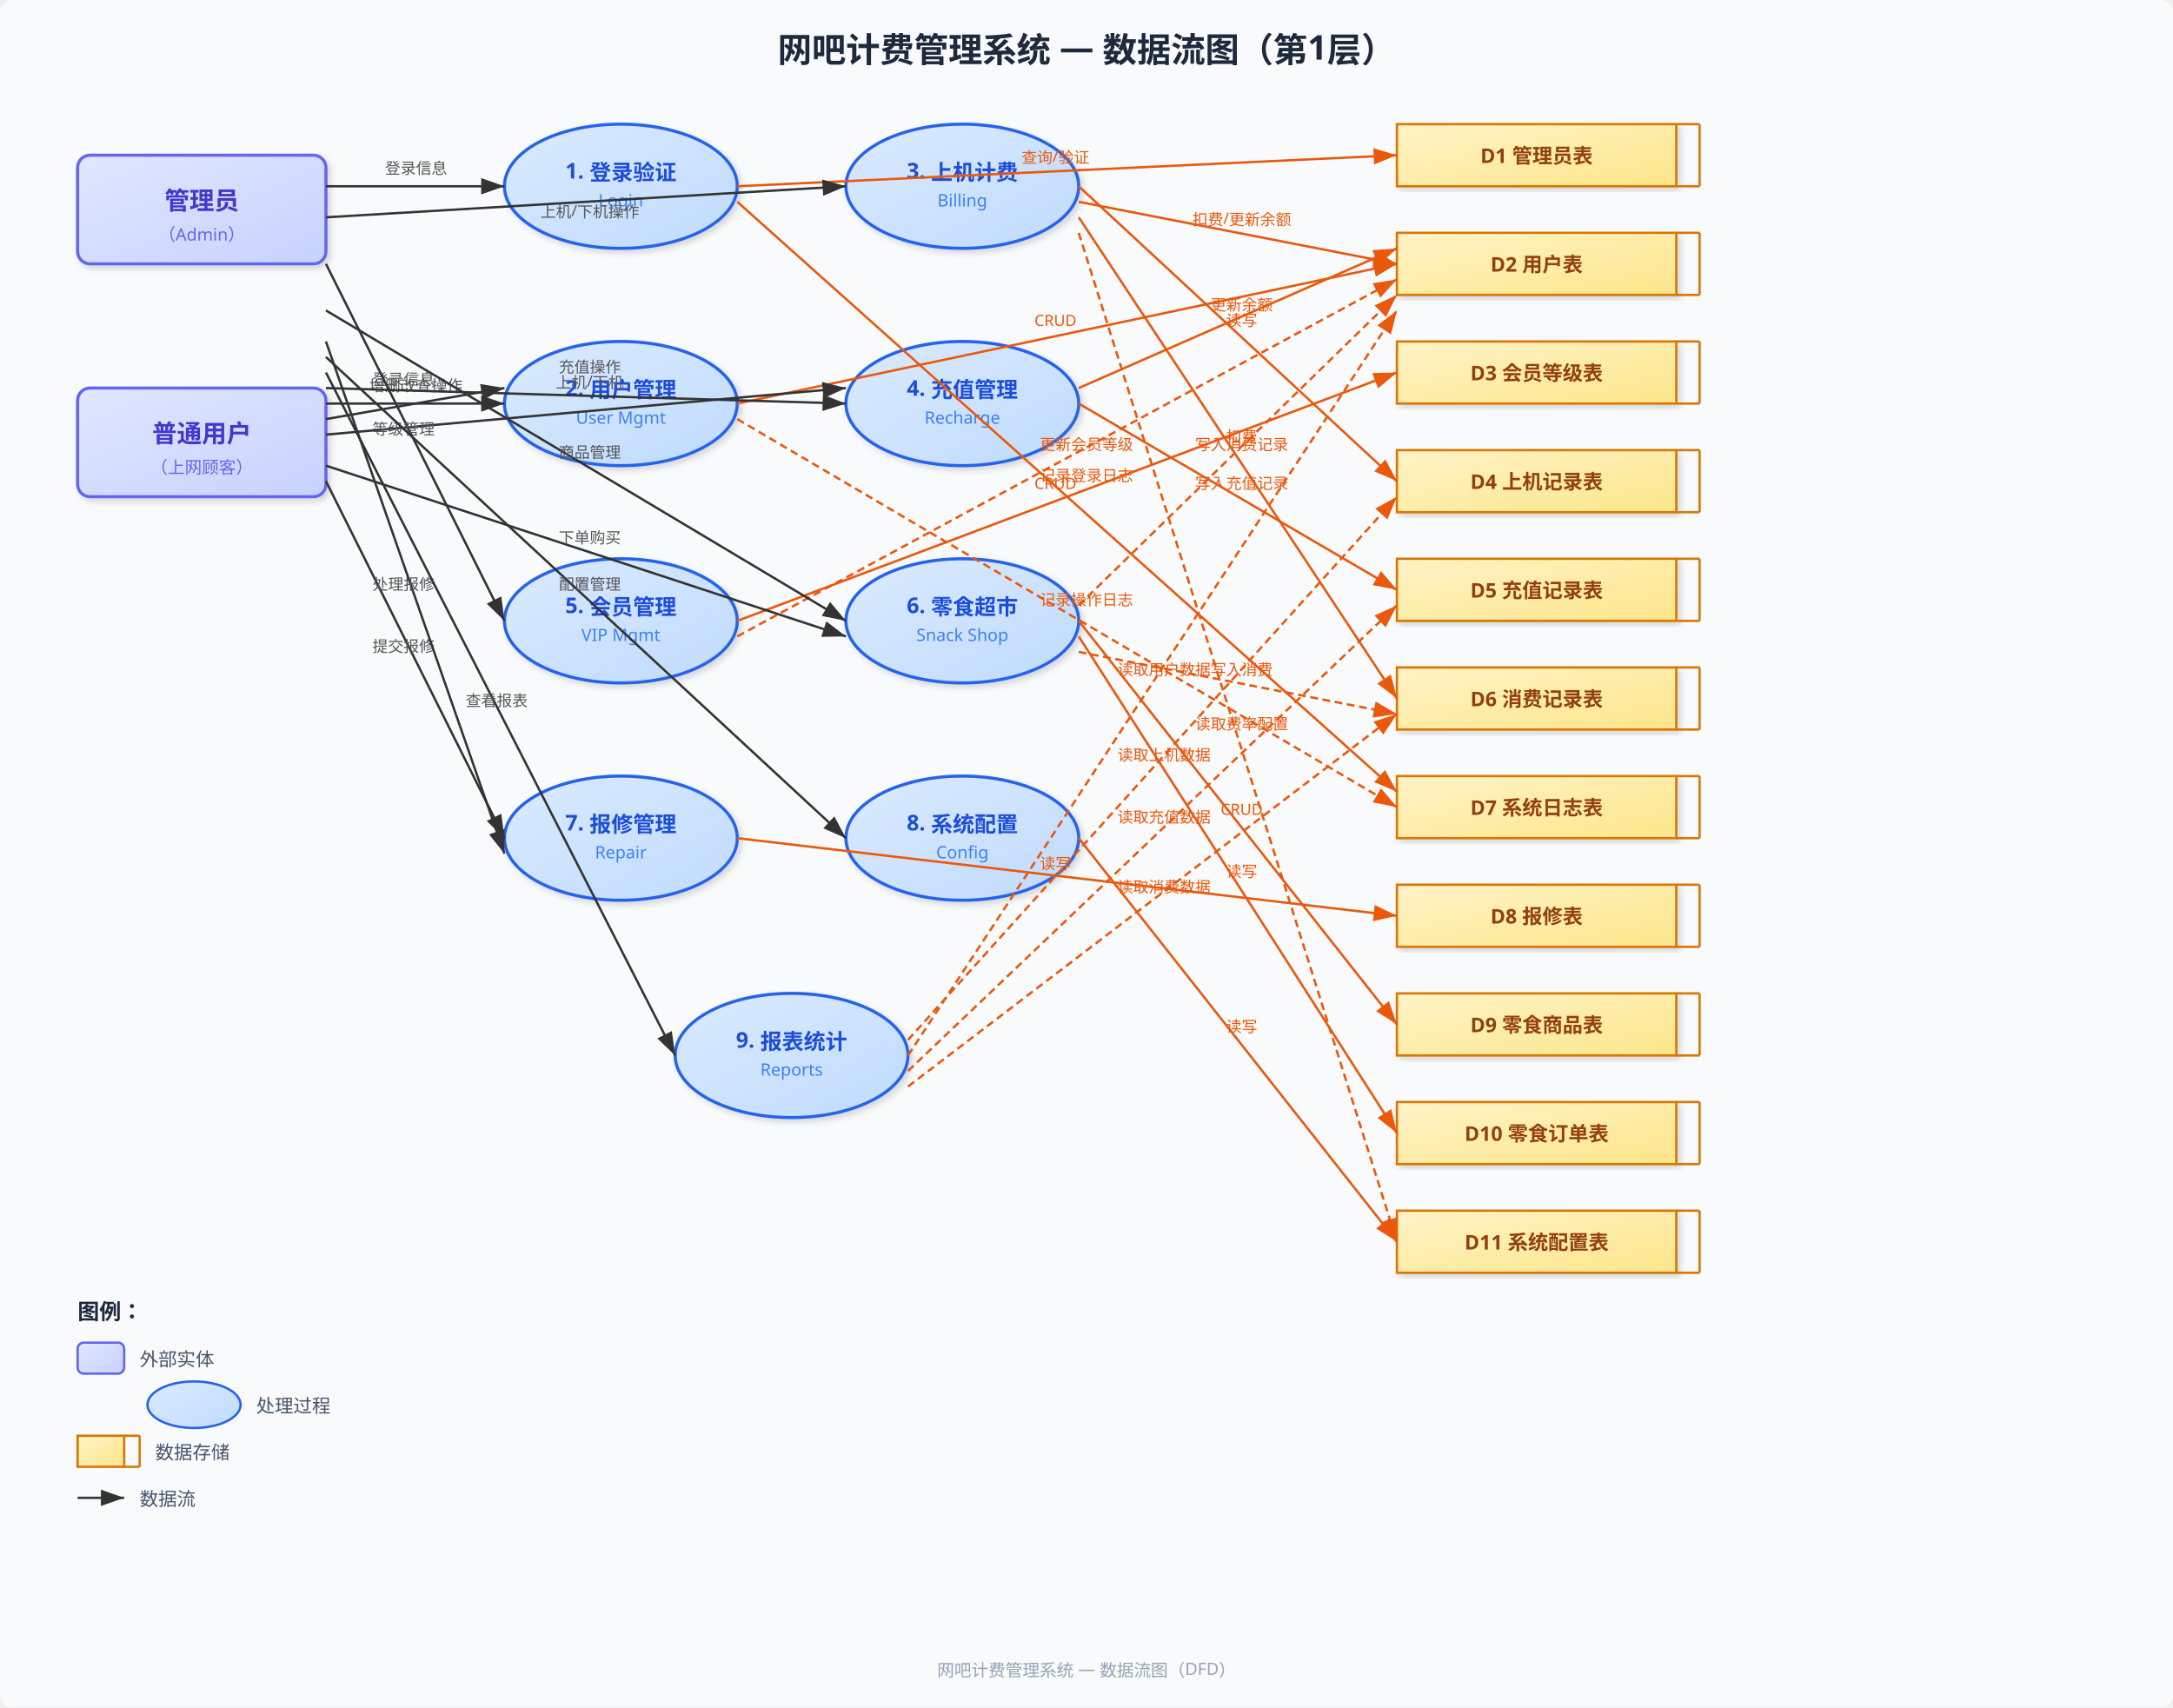
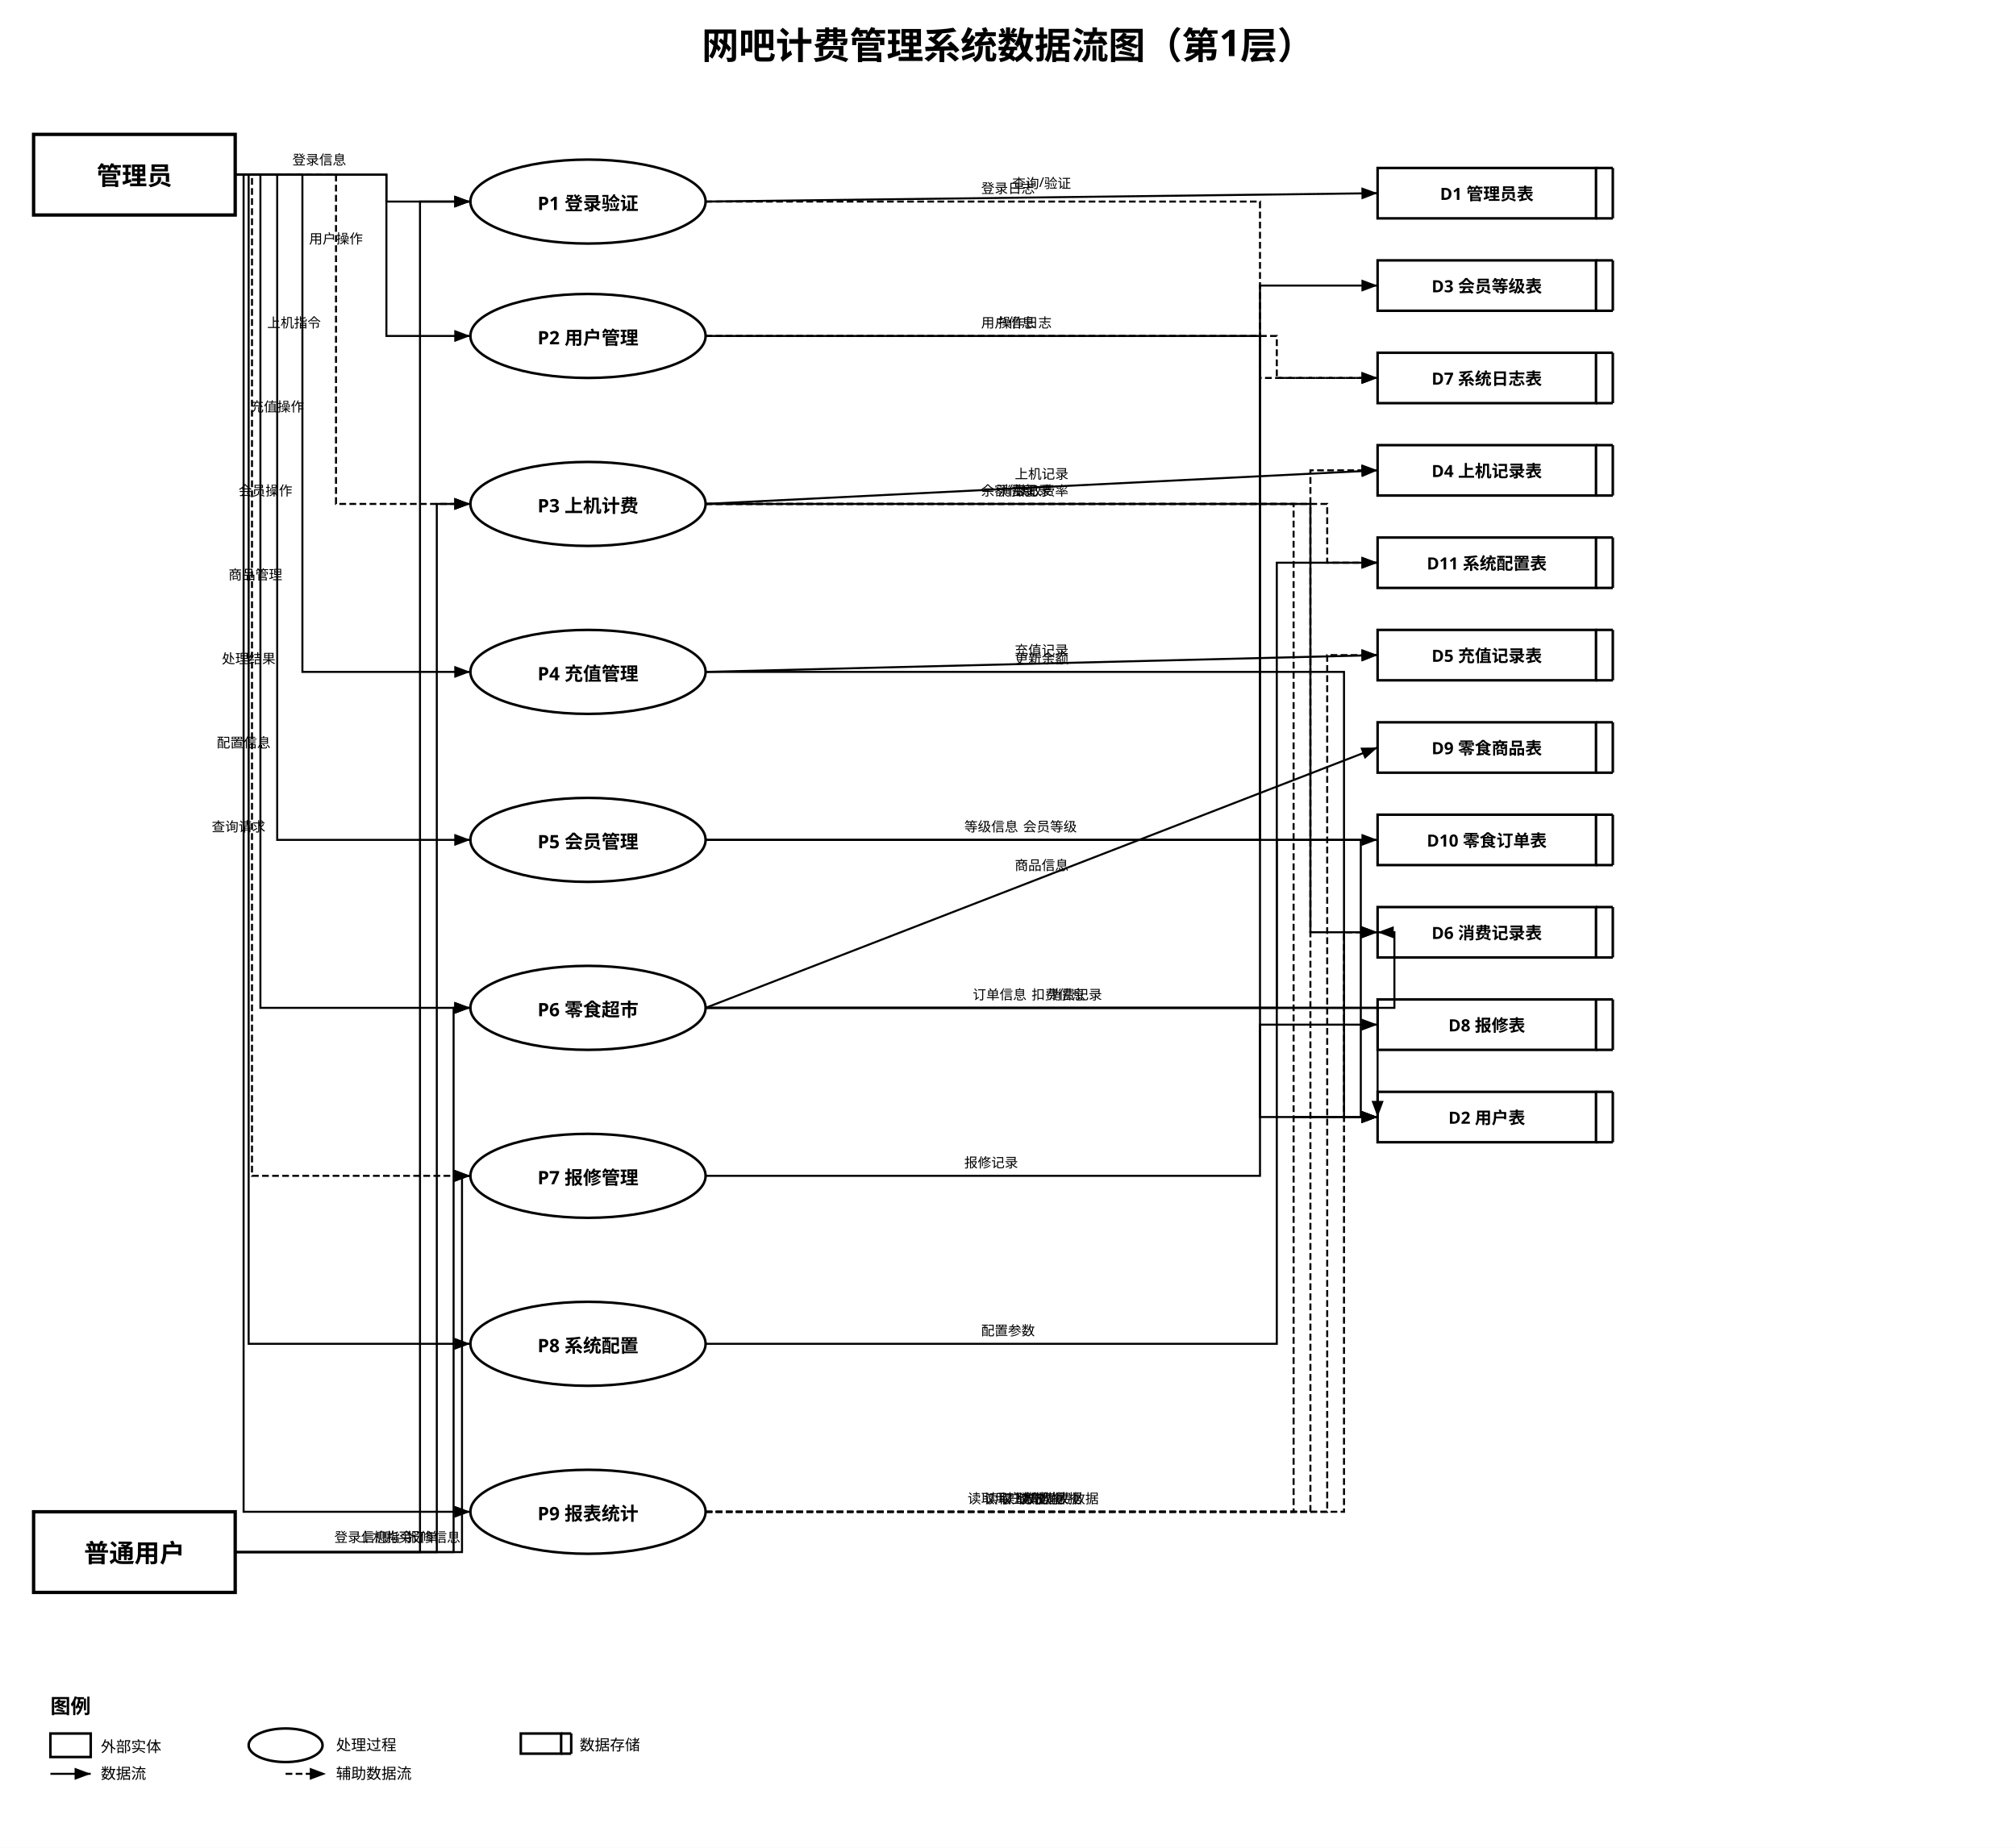
- <svg xmlns="http://www.w3.org/2000/svg" viewBox="0 0 1400 1100" font-family="Microsoft YaHei, SimHei, sans-serif">
+ <svg xmlns="http://www.w3.org/2000/svg" viewBox="0 0 1200 1100" font-family="Microsoft YaHei, SimHei, sans-serif">
  <defs>
-     <marker id="arrowhead" markerWidth="10" markerHeight="7" refX="10" refY="3.5" orient="auto">
-       <polygon points="0 0, 10 3.5, 0 7" fill="#333" />
+     <marker id="arr" markerWidth="8" markerHeight="6" refX="8" refY="3" orient="auto">
+       <polygon points="0 0, 8 3, 0 6" fill="#000" />
    </marker>
-     <marker id="arrowhead-blue" markerWidth="10" markerHeight="7" refX="10" refY="3.5" orient="auto">
-       <polygon points="0 0, 10 3.5, 0 7" fill="#2563eb" />
-     </marker>
-     <marker id="arrowhead-green" markerWidth="10" markerHeight="7" refX="10" refY="3.5" orient="auto">
-       <polygon points="0 0, 10 3.5, 0 7" fill="#16a34a" />
-     </marker>
-     <marker id="arrowhead-orange" markerWidth="10" markerHeight="7" refX="10" refY="3.5" orient="auto">
-       <polygon points="0 0, 10 3.5, 0 7" fill="#ea580c" />
-     </marker>
-     <marker id="arrowhead-purple" markerWidth="10" markerHeight="7" refX="10" refY="3.5" orient="auto">
-       <polygon points="0 0, 10 3.5, 0 7" fill="#7c3aed" />
-     </marker>
-     <marker id="arrowhead-red" markerWidth="10" markerHeight="7" refX="10" refY="3.5" orient="auto">
-       <polygon points="0 0, 10 3.5, 0 7" fill="#dc2626" />
-     </marker>
-     <linearGradient id="entityGrad" x1="0%" y1="0%" x2="100%" y2="100%">
-       <stop offset="0%" style="stop-color:#e0e7ff;stop-opacity:1" />
-       <stop offset="100%" style="stop-color:#c7d2fe;stop-opacity:1" />
-     </linearGradient>
-     <linearGradient id="processGrad" x1="0%" y1="0%" x2="100%" y2="100%">
-       <stop offset="0%" style="stop-color:#dbeafe;stop-opacity:1" />
-       <stop offset="100%" style="stop-color:#bfdbfe;stop-opacity:1" />
-     </linearGradient>
-     <linearGradient id="storeGrad" x1="0%" y1="0%" x2="100%" y2="100%">
-       <stop offset="0%" style="stop-color:#fef3c7;stop-opacity:1" />
-       <stop offset="100%" style="stop-color:#fde68a;stop-opacity:1" />
-     </linearGradient>
-     <filter id="shadow" x="-5%" y="-5%" width="115%" height="115%">
-       <feDropShadow dx="2" dy="2" stdDeviation="2" flood-opacity="0.15" />
-     </filter>
  </defs>
-   <rect width="1400" height="1100" fill="#f8fafc" rx="8" />
-   <text x="700" y="40" text-anchor="middle" font-size="22" font-weight="bold" fill="#1e293b">网吧计费管理系统 — 数据流图（第1层）</text>
-   <rect x="50" y="100" width="160" height="70" rx="8" fill="url(#entityGrad)" stroke="#6366f1" stroke-width="2" filter="url(#shadow)" />
-   <text x="130" y="135" text-anchor="middle" font-size="16" font-weight="bold" fill="#4338ca">管理员</text>
-   <text x="130" y="155" text-anchor="middle" font-size="11" fill="#6366f1">（Admin）</text>
-   <rect x="50" y="250" width="160" height="70" rx="8" fill="url(#entityGrad)" stroke="#6366f1" stroke-width="2" filter="url(#shadow)" />
-   <text x="130" y="285" text-anchor="middle" font-size="16" font-weight="bold" fill="#4338ca">普通用户</text>
-   <text x="130" y="305" text-anchor="middle" font-size="11" fill="#6366f1">（上网顾客）</text>
-   <ellipse cx="400" cy="120" rx="75" ry="40" fill="url(#processGrad)" stroke="#2563eb" stroke-width="2" filter="url(#shadow)" />
-   <text x="400" y="115" text-anchor="middle" font-size="14" font-weight="bold" fill="#1d4ed8">1. 登录验证</text>
-   <text x="400" y="133" text-anchor="middle" font-size="11" fill="#3b82f6">Login</text>
-   <ellipse cx="400" cy="260" rx="75" ry="40" fill="url(#processGrad)" stroke="#2563eb" stroke-width="2" filter="url(#shadow)" />
-   <text x="400" y="255" text-anchor="middle" font-size="14" font-weight="bold" fill="#1d4ed8">2. 用户管理</text>
-   <text x="400" y="273" text-anchor="middle" font-size="11" fill="#3b82f6">User Mgmt</text>
-   <ellipse cx="620" cy="120" rx="75" ry="40" fill="url(#processGrad)" stroke="#2563eb" stroke-width="2" filter="url(#shadow)" />
-   <text x="620" y="115" text-anchor="middle" font-size="14" font-weight="bold" fill="#1d4ed8">3. 上机计费</text>
-   <text x="620" y="133" text-anchor="middle" font-size="11" fill="#3b82f6">Billing</text>
-   <ellipse cx="620" cy="260" rx="75" ry="40" fill="url(#processGrad)" stroke="#2563eb" stroke-width="2" filter="url(#shadow)" />
-   <text x="620" y="255" text-anchor="middle" font-size="14" font-weight="bold" fill="#1d4ed8">4. 充值管理</text>
-   <text x="620" y="273" text-anchor="middle" font-size="11" fill="#3b82f6">Recharge</text>
-   <ellipse cx="400" cy="400" rx="75" ry="40" fill="url(#processGrad)" stroke="#2563eb" stroke-width="2" filter="url(#shadow)" />
-   <text x="400" y="395" text-anchor="middle" font-size="14" font-weight="bold" fill="#1d4ed8">5. 会员管理</text>
-   <text x="400" y="413" text-anchor="middle" font-size="11" fill="#3b82f6">VIP Mgmt</text>
-   <ellipse cx="620" cy="400" rx="75" ry="40" fill="url(#processGrad)" stroke="#2563eb" stroke-width="2" filter="url(#shadow)" />
-   <text x="620" y="395" text-anchor="middle" font-size="14" font-weight="bold" fill="#1d4ed8">6. 零食超市</text>
-   <text x="620" y="413" text-anchor="middle" font-size="11" fill="#3b82f6">Snack Shop</text>
-   <ellipse cx="400" cy="540" rx="75" ry="40" fill="url(#processGrad)" stroke="#2563eb" stroke-width="2" filter="url(#shadow)" />
-   <text x="400" y="535" text-anchor="middle" font-size="14" font-weight="bold" fill="#1d4ed8">7. 报修管理</text>
-   <text x="400" y="553" text-anchor="middle" font-size="11" fill="#3b82f6">Repair</text>
-   <ellipse cx="620" cy="540" rx="75" ry="40" fill="url(#processGrad)" stroke="#2563eb" stroke-width="2" filter="url(#shadow)" />
-   <text x="620" y="535" text-anchor="middle" font-size="14" font-weight="bold" fill="#1d4ed8">8. 系统配置</text>
-   <text x="620" y="553" text-anchor="middle" font-size="11" fill="#3b82f6">Config</text>
-   <ellipse cx="510" cy="680" rx="75" ry="40" fill="url(#processGrad)" stroke="#2563eb" stroke-width="2" filter="url(#shadow)" />
-   <text x="510" y="675" text-anchor="middle" font-size="14" font-weight="bold" fill="#1d4ed8">9. 报表统计</text>
-   <text x="510" y="693" text-anchor="middle" font-size="11" fill="#3b82f6">Reports</text>
-   <g transform="translate(900, 80)">
-     <rect x="0" y="0" width="180" height="40" fill="url(#storeGrad)" stroke="#d97706" stroke-width="1.5" filter="url(#shadow)" />
-     <line x1="180" y1="0" x2="195" y2="0" stroke="#d97706" stroke-width="1.5" />
-     <line x1="195" y1="0" x2="195" y2="40" stroke="#d97706" stroke-width="1.5" />
-     <line x1="180" y1="40" x2="195" y2="40" stroke="#d97706" stroke-width="1.5" />
-     <text x="90" y="25" text-anchor="middle" font-size="13" font-weight="bold" fill="#92400e">D1 管理员表</text>
+   <rect width="1200" height="1100" fill="#fff" />
+   <text x="600" y="35" text-anchor="middle" font-size="22" font-weight="bold" fill="#000">网吧计费管理系统数据流图（第1层）</text>
+   <rect x="20" y="80" width="120" height="48" fill="#fff" stroke="#000" stroke-width="2" />
+   <text x="80" y="110" text-anchor="middle" font-size="15" font-weight="bold" fill="#000">管理员</text>
+   <rect x="20" y="900" width="120" height="48" fill="#fff" stroke="#000" stroke-width="2" />
+   <text x="80" y="930" text-anchor="middle" font-size="15" font-weight="bold" fill="#000">普通用户</text>
+   <ellipse cx="350" cy="120" rx="70" ry="25" fill="#fff" stroke="#000" stroke-width="1.5" />
+   <text x="350" y="125" text-anchor="middle" font-size="11" font-weight="bold" fill="#000">P1 登录验证</text>
+   <ellipse cx="350" cy="200" rx="70" ry="25" fill="#fff" stroke="#000" stroke-width="1.5" />
+   <text x="350" y="205" text-anchor="middle" font-size="11" font-weight="bold" fill="#000">P2 用户管理</text>
+   <ellipse cx="350" cy="300" rx="70" ry="25" fill="#fff" stroke="#000" stroke-width="1.5" />
+   <text x="350" y="305" text-anchor="middle" font-size="11" font-weight="bold" fill="#000">P3 上机计费</text>
+   <ellipse cx="350" cy="400" rx="70" ry="25" fill="#fff" stroke="#000" stroke-width="1.5" />
+   <text x="350" y="405" text-anchor="middle" font-size="11" font-weight="bold" fill="#000">P4 充值管理</text>
+   <ellipse cx="350" cy="500" rx="70" ry="25" fill="#fff" stroke="#000" stroke-width="1.5" />
+   <text x="350" y="505" text-anchor="middle" font-size="11" font-weight="bold" fill="#000">P5 会员管理</text>
+   <ellipse cx="350" cy="600" rx="70" ry="25" fill="#fff" stroke="#000" stroke-width="1.5" />
+   <text x="350" y="605" text-anchor="middle" font-size="11" font-weight="bold" fill="#000">P6 零食超市</text>
+   <ellipse cx="350" cy="700" rx="70" ry="25" fill="#fff" stroke="#000" stroke-width="1.5" />
+   <text x="350" y="705" text-anchor="middle" font-size="11" font-weight="bold" fill="#000">P7 报修管理</text>
+   <ellipse cx="350" cy="800" rx="70" ry="25" fill="#fff" stroke="#000" stroke-width="1.5" />
+   <text x="350" y="805" text-anchor="middle" font-size="11" font-weight="bold" fill="#000">P8 系统配置</text>
+   <ellipse cx="350" cy="900" rx="70" ry="25" fill="#fff" stroke="#000" stroke-width="1.5" />
+   <text x="350" y="905" text-anchor="middle" font-size="11" font-weight="bold" fill="#000">P9 报表统计</text>
+   <g transform="translate(820, 100)">
+     <rect x="0" y="0" width="130" height="30" fill="#fff" stroke="#000" stroke-width="1.5" />
+     <line x1="130" y1="0" x2="140" y2="0" stroke="#000" stroke-width="1.5" />
+     <line x1="140" y1="0" x2="140" y2="30" stroke="#000" stroke-width="1.5" />
+     <line x1="130" y1="30" x2="140" y2="30" stroke="#000" stroke-width="1.5" />
+     <text x="65" y="19" text-anchor="middle" font-size="10" font-weight="bold" fill="#000">D1 管理员表</text>
  </g>
-   <g transform="translate(900, 150)">
-     <rect x="0" y="0" width="180" height="40" fill="url(#storeGrad)" stroke="#d97706" stroke-width="1.5" filter="url(#shadow)" />
-     <line x1="180" y1="0" x2="195" y2="0" stroke="#d97706" stroke-width="1.5" />
-     <line x1="195" y1="0" x2="195" y2="40" stroke="#d97706" stroke-width="1.5" />
-     <line x1="180" y1="40" x2="195" y2="40" stroke="#d97706" stroke-width="1.5" />
-     <text x="90" y="25" text-anchor="middle" font-size="13" font-weight="bold" fill="#92400e">D2 用户表</text>
+   <g transform="translate(820, 155)">
+     <rect x="0" y="0" width="130" height="30" fill="#fff" stroke="#000" stroke-width="1.5" />
+     <line x1="130" y1="0" x2="140" y2="0" stroke="#000" stroke-width="1.5" />
+     <line x1="140" y1="0" x2="140" y2="30" stroke="#000" stroke-width="1.5" />
+     <line x1="130" y1="30" x2="140" y2="30" stroke="#000" stroke-width="1.5" />
+     <text x="65" y="19" text-anchor="middle" font-size="10" font-weight="bold" fill="#000">D3 会员等级表</text>
  </g>
-   <g transform="translate(900, 220)">
-     <rect x="0" y="0" width="180" height="40" fill="url(#storeGrad)" stroke="#d97706" stroke-width="1.5" filter="url(#shadow)" />
-     <line x1="180" y1="0" x2="195" y2="0" stroke="#d97706" stroke-width="1.5" />
-     <line x1="195" y1="0" x2="195" y2="40" stroke="#d97706" stroke-width="1.5" />
-     <line x1="180" y1="40" x2="195" y2="40" stroke="#d97706" stroke-width="1.5" />
-     <text x="90" y="25" text-anchor="middle" font-size="13" font-weight="bold" fill="#92400e">D3 会员等级表</text>
+   <g transform="translate(820, 210)">
+     <rect x="0" y="0" width="130" height="30" fill="#fff" stroke="#000" stroke-width="1.5" />
+     <line x1="130" y1="0" x2="140" y2="0" stroke="#000" stroke-width="1.5" />
+     <line x1="140" y1="0" x2="140" y2="30" stroke="#000" stroke-width="1.5" />
+     <line x1="130" y1="30" x2="140" y2="30" stroke="#000" stroke-width="1.5" />
+     <text x="65" y="19" text-anchor="middle" font-size="10" font-weight="bold" fill="#000">D7 系统日志表</text>
  </g>
-   <g transform="translate(900, 290)">
-     <rect x="0" y="0" width="180" height="40" fill="url(#storeGrad)" stroke="#d97706" stroke-width="1.5" filter="url(#shadow)" />
-     <line x1="180" y1="0" x2="195" y2="0" stroke="#d97706" stroke-width="1.5" />
-     <line x1="195" y1="0" x2="195" y2="40" stroke="#d97706" stroke-width="1.5" />
-     <line x1="180" y1="40" x2="195" y2="40" stroke="#d97706" stroke-width="1.5" />
-     <text x="90" y="25" text-anchor="middle" font-size="13" font-weight="bold" fill="#92400e">D4 上机记录表</text>
+   <g transform="translate(820, 265)">
+     <rect x="0" y="0" width="130" height="30" fill="#fff" stroke="#000" stroke-width="1.5" />
+     <line x1="130" y1="0" x2="140" y2="0" stroke="#000" stroke-width="1.5" />
+     <line x1="140" y1="0" x2="140" y2="30" stroke="#000" stroke-width="1.5" />
+     <line x1="130" y1="30" x2="140" y2="30" stroke="#000" stroke-width="1.5" />
+     <text x="65" y="19" text-anchor="middle" font-size="10" font-weight="bold" fill="#000">D4 上机记录表</text>
  </g>
-   <g transform="translate(900, 360)">
-     <rect x="0" y="0" width="180" height="40" fill="url(#storeGrad)" stroke="#d97706" stroke-width="1.5" filter="url(#shadow)" />
-     <line x1="180" y1="0" x2="195" y2="0" stroke="#d97706" stroke-width="1.5" />
-     <line x1="195" y1="0" x2="195" y2="40" stroke="#d97706" stroke-width="1.5" />
-     <line x1="180" y1="40" x2="195" y2="40" stroke="#d97706" stroke-width="1.5" />
-     <text x="90" y="25" text-anchor="middle" font-size="13" font-weight="bold" fill="#92400e">D5 充值记录表</text>
+   <g transform="translate(820, 320)">
+     <rect x="0" y="0" width="130" height="30" fill="#fff" stroke="#000" stroke-width="1.5" />
+     <line x1="130" y1="0" x2="140" y2="0" stroke="#000" stroke-width="1.5" />
+     <line x1="140" y1="0" x2="140" y2="30" stroke="#000" stroke-width="1.5" />
+     <line x1="130" y1="30" x2="140" y2="30" stroke="#000" stroke-width="1.5" />
+     <text x="65" y="19" text-anchor="middle" font-size="10" font-weight="bold" fill="#000">D11 系统配置表</text>
  </g>
-   <g transform="translate(900, 430)">
-     <rect x="0" y="0" width="180" height="40" fill="url(#storeGrad)" stroke="#d97706" stroke-width="1.5" filter="url(#shadow)" />
-     <line x1="180" y1="0" x2="195" y2="0" stroke="#d97706" stroke-width="1.5" />
-     <line x1="195" y1="0" x2="195" y2="40" stroke="#d97706" stroke-width="1.5" />
-     <line x1="180" y1="40" x2="195" y2="40" stroke="#d97706" stroke-width="1.5" />
-     <text x="90" y="25" text-anchor="middle" font-size="13" font-weight="bold" fill="#92400e">D6 消费记录表</text>
+   <g transform="translate(820, 375)">
+     <rect x="0" y="0" width="130" height="30" fill="#fff" stroke="#000" stroke-width="1.5" />
+     <line x1="130" y1="0" x2="140" y2="0" stroke="#000" stroke-width="1.5" />
+     <line x1="140" y1="0" x2="140" y2="30" stroke="#000" stroke-width="1.5" />
+     <line x1="130" y1="30" x2="140" y2="30" stroke="#000" stroke-width="1.5" />
+     <text x="65" y="19" text-anchor="middle" font-size="10" font-weight="bold" fill="#000">D5 充值记录表</text>
  </g>
-   <g transform="translate(900, 500)">
-     <rect x="0" y="0" width="180" height="40" fill="url(#storeGrad)" stroke="#d97706" stroke-width="1.5" filter="url(#shadow)" />
-     <line x1="180" y1="0" x2="195" y2="0" stroke="#d97706" stroke-width="1.5" />
-     <line x1="195" y1="0" x2="195" y2="40" stroke="#d97706" stroke-width="1.5" />
-     <line x1="180" y1="40" x2="195" y2="40" stroke="#d97706" stroke-width="1.5" />
-     <text x="90" y="25" text-anchor="middle" font-size="13" font-weight="bold" fill="#92400e">D7 系统日志表</text>
+   <g transform="translate(820, 430)">
+     <rect x="0" y="0" width="130" height="30" fill="#fff" stroke="#000" stroke-width="1.5" />
+     <line x1="130" y1="0" x2="140" y2="0" stroke="#000" stroke-width="1.5" />
+     <line x1="140" y1="0" x2="140" y2="30" stroke="#000" stroke-width="1.5" />
+     <line x1="130" y1="30" x2="140" y2="30" stroke="#000" stroke-width="1.5" />
+     <text x="65" y="19" text-anchor="middle" font-size="10" font-weight="bold" fill="#000">D9 零食商品表</text>
  </g>
-   <g transform="translate(900, 570)">
-     <rect x="0" y="0" width="180" height="40" fill="url(#storeGrad)" stroke="#d97706" stroke-width="1.5" filter="url(#shadow)" />
-     <line x1="180" y1="0" x2="195" y2="0" stroke="#d97706" stroke-width="1.5" />
-     <line x1="195" y1="0" x2="195" y2="40" stroke="#d97706" stroke-width="1.5" />
-     <line x1="180" y1="40" x2="195" y2="40" stroke="#d97706" stroke-width="1.5" />
-     <text x="90" y="25" text-anchor="middle" font-size="13" font-weight="bold" fill="#92400e">D8 报修表</text>
+   <g transform="translate(820, 485)">
+     <rect x="0" y="0" width="130" height="30" fill="#fff" stroke="#000" stroke-width="1.5" />
+     <line x1="130" y1="0" x2="140" y2="0" stroke="#000" stroke-width="1.5" />
+     <line x1="140" y1="0" x2="140" y2="30" stroke="#000" stroke-width="1.5" />
+     <line x1="130" y1="30" x2="140" y2="30" stroke="#000" stroke-width="1.5" />
+     <text x="65" y="19" text-anchor="middle" font-size="10" font-weight="bold" fill="#000">D10 零食订单表</text>
  </g>
-   <g transform="translate(900, 640)">
-     <rect x="0" y="0" width="180" height="40" fill="url(#storeGrad)" stroke="#d97706" stroke-width="1.5" filter="url(#shadow)" />
-     <line x1="180" y1="0" x2="195" y2="0" stroke="#d97706" stroke-width="1.5" />
-     <line x1="195" y1="0" x2="195" y2="40" stroke="#d97706" stroke-width="1.5" />
-     <line x1="180" y1="40" x2="195" y2="40" stroke="#d97706" stroke-width="1.5" />
-     <text x="90" y="25" text-anchor="middle" font-size="13" font-weight="bold" fill="#92400e">D9 零食商品表</text>
+   <g transform="translate(820, 540)">
+     <rect x="0" y="0" width="130" height="30" fill="#fff" stroke="#000" stroke-width="1.5" />
+     <line x1="130" y1="0" x2="140" y2="0" stroke="#000" stroke-width="1.5" />
+     <line x1="140" y1="0" x2="140" y2="30" stroke="#000" stroke-width="1.5" />
+     <line x1="130" y1="30" x2="140" y2="30" stroke="#000" stroke-width="1.5" />
+     <text x="65" y="19" text-anchor="middle" font-size="10" font-weight="bold" fill="#000">D6 消费记录表</text>
  </g>
-   <g transform="translate(900, 710)">
-     <rect x="0" y="0" width="180" height="40" fill="url(#storeGrad)" stroke="#d97706" stroke-width="1.5" filter="url(#shadow)" />
-     <line x1="180" y1="0" x2="195" y2="0" stroke="#d97706" stroke-width="1.5" />
-     <line x1="195" y1="0" x2="195" y2="40" stroke="#d97706" stroke-width="1.5" />
-     <line x1="180" y1="40" x2="195" y2="40" stroke="#d97706" stroke-width="1.5" />
-     <text x="90" y="25" text-anchor="middle" font-size="13" font-weight="bold" fill="#92400e">D10 零食订单表</text>
+   <g transform="translate(820, 595)">
+     <rect x="0" y="0" width="130" height="30" fill="#fff" stroke="#000" stroke-width="1.5" />
+     <line x1="130" y1="0" x2="140" y2="0" stroke="#000" stroke-width="1.5" />
+     <line x1="140" y1="0" x2="140" y2="30" stroke="#000" stroke-width="1.5" />
+     <line x1="130" y1="30" x2="140" y2="30" stroke="#000" stroke-width="1.5" />
+     <text x="65" y="19" text-anchor="middle" font-size="10" font-weight="bold" fill="#000">D8 报修表</text>
  </g>
-   <g transform="translate(900, 780)">
-     <rect x="0" y="0" width="180" height="40" fill="url(#storeGrad)" stroke="#d97706" stroke-width="1.5" filter="url(#shadow)" />
-     <line x1="180" y1="0" x2="195" y2="0" stroke="#d97706" stroke-width="1.5" />
-     <line x1="195" y1="0" x2="195" y2="40" stroke="#d97706" stroke-width="1.5" />
-     <line x1="180" y1="40" x2="195" y2="40" stroke="#d97706" stroke-width="1.5" />
-     <text x="90" y="25" text-anchor="middle" font-size="13" font-weight="bold" fill="#92400e">D11 系统配置表</text>
+   <g transform="translate(820, 650)">
+     <rect x="0" y="0" width="130" height="30" fill="#fff" stroke="#000" stroke-width="1.5" />
+     <line x1="130" y1="0" x2="140" y2="0" stroke="#000" stroke-width="1.5" />
+     <line x1="140" y1="0" x2="140" y2="30" stroke="#000" stroke-width="1.5" />
+     <line x1="130" y1="30" x2="140" y2="30" stroke="#000" stroke-width="1.5" />
+     <text x="65" y="19" text-anchor="middle" font-size="10" font-weight="bold" fill="#000">D2 用户表</text>
  </g>
-   <line x1="210" y1="120" x2="325" y2="120" stroke="#333" stroke-width="1.5" marker-end="url(#arrowhead)" />
-   <text x="268" y="112" text-anchor="middle" font-size="10" fill="#555">登录信息</text>
-   <line x1="210" y1="270" x2="325" y2="250" stroke="#333" stroke-width="1.5" marker-end="url(#arrowhead)" />
-   <text x="260" y="248" text-anchor="middle" font-size="10" fill="#555">登录信息</text>
-   <line x1="475" y1="120" x2="900" y2="100" stroke="#ea580c" stroke-width="1.5" marker-end="url(#arrowhead-orange)" />
-   <text x="680" y="105" text-anchor="middle" font-size="10" fill="#ea580c">查询/验证</text>
-   <line x1="475" y1="130" x2="900" y2="510" stroke="#ea580c" stroke-width="1.5" marker-end="url(#arrowhead-orange)" />
-   <text x="700" y="310" text-anchor="middle" font-size="10" fill="#ea580c">记录登录日志</text>
-   <line x1="210" y1="260" x2="325" y2="260" stroke="#333" stroke-width="1.5" marker-end="url(#arrowhead)" />
-   <text x="268" y="252" text-anchor="middle" font-size="10" fill="#555">增删改查操作</text>
-   <line x1="475" y1="260" x2="900" y2="170" stroke="#ea580c" stroke-width="1.5" marker-end="url(#arrowhead-orange)" />
-   <text x="680" y="210" text-anchor="middle" font-size="10" fill="#ea580c">CRUD</text>
-   <line x1="475" y1="270" x2="900" y2="520" stroke="#ea580c" stroke-width="1.5" stroke-dasharray="5,3" marker-end="url(#arrowhead-orange)" />
-   <text x="700" y="390" text-anchor="middle" font-size="10" fill="#ea580c">记录操作日志</text>
-   <line x1="210" y1="140" x2="545" y2="120" stroke="#333" stroke-width="1.5" marker-end="url(#arrowhead)" />
-   <text x="380" y="140" text-anchor="middle" font-size="10" fill="#555">上机/下机操作</text>
-   <line x1="210" y1="280" x2="545" y2="250" stroke="#333" stroke-width="1.5" marker-end="url(#arrowhead)" />
-   <text x="380" y="250" text-anchor="middle" font-size="10" fill="#555">上机/下机</text>
-   <line x1="695" y1="120" x2="900" y2="310" stroke="#ea580c" stroke-width="1.5" marker-end="url(#arrowhead-orange)" />
-   <text x="800" y="210" text-anchor="middle" font-size="10" fill="#ea580c">读写</text>
-   <line x1="695" y1="130" x2="900" y2="170" stroke="#ea580c" stroke-width="1.5" marker-end="url(#arrowhead-orange)" />
-   <text x="800" y="145" text-anchor="middle" font-size="10" fill="#ea580c">扣费/更新余额</text>
-   <line x1="695" y1="140" x2="900" y2="450" stroke="#ea580c" stroke-width="1.5" marker-end="url(#arrowhead-orange)" />
-   <text x="800" y="290" text-anchor="middle" font-size="10" fill="#ea580c">写入消费记录</text>
-   <line x1="695" y1="150" x2="900" y2="800" stroke="#ea580c" stroke-width="1.5" stroke-dasharray="5,3" marker-end="url(#arrowhead-orange)" />
-   <text x="800" y="470" text-anchor="middle" font-size="10" fill="#ea580c">读取费率配置</text>
-   <line x1="210" y1="250" x2="545" y2="260" stroke="#333" stroke-width="1.5" marker-end="url(#arrowhead)" />
-   <text x="380" y="240" text-anchor="middle" font-size="10" fill="#555">充值操作</text>
-   <line x1="695" y1="260" x2="900" y2="380" stroke="#ea580c" stroke-width="1.5" marker-end="url(#arrowhead-orange)" />
-   <text x="800" y="315" text-anchor="middle" font-size="10" fill="#ea580c">写入充值记录</text>
-   <line x1="695" y1="250" x2="900" y2="160" stroke="#ea580c" stroke-width="1.5" marker-end="url(#arrowhead-orange)" />
-   <text x="800" y="200" text-anchor="middle" font-size="10" fill="#ea580c">更新余额</text>
-   <line x1="210" y1="170" x2="325" y2="400" stroke="#333" stroke-width="1.5" marker-end="url(#arrowhead)" />
-   <text x="260" y="280" text-anchor="middle" font-size="10" fill="#555">等级管理</text>
-   <line x1="475" y1="400" x2="900" y2="240" stroke="#ea580c" stroke-width="1.5" marker-end="url(#arrowhead-orange)" />
-   <text x="680" y="315" text-anchor="middle" font-size="10" fill="#ea580c">CRUD</text>
-   <line x1="475" y1="410" x2="900" y2="180" stroke="#ea580c" stroke-width="1.5" stroke-dasharray="5,3" marker-end="url(#arrowhead-orange)" />
-   <text x="700" y="290" text-anchor="middle" font-size="10" fill="#ea580c">更新会员等级</text>
-   <line x1="210" y1="200" x2="545" y2="400" stroke="#333" stroke-width="1.5" marker-end="url(#arrowhead)" />
-   <text x="380" y="295" text-anchor="middle" font-size="10" fill="#555">商品管理</text>
-   <line x1="210" y1="300" x2="545" y2="410" stroke="#333" stroke-width="1.5" marker-end="url(#arrowhead)" />
-   <text x="380" y="350" text-anchor="middle" font-size="10" fill="#555">下单购买</text>
-   <line x1="695" y1="400" x2="900" y2="660" stroke="#ea580c" stroke-width="1.5" marker-end="url(#arrowhead-orange)" />
-   <text x="800" y="525" text-anchor="middle" font-size="10" fill="#ea580c">CRUD</text>
-   <line x1="695" y1="410" x2="900" y2="730" stroke="#ea580c" stroke-width="1.5" marker-end="url(#arrowhead-orange)" />
-   <text x="800" y="565" text-anchor="middle" font-size="10" fill="#ea580c">读写</text>
-   <line x1="695" y1="390" x2="900" y2="190" stroke="#ea580c" stroke-width="1.5" stroke-dasharray="5,3" marker-end="url(#arrowhead-orange)" />
-   <text x="800" y="285" text-anchor="middle" font-size="10" fill="#ea580c">扣费</text>
-   <line x1="695" y1="420" x2="900" y2="460" stroke="#ea580c" stroke-width="1.5" stroke-dasharray="5,3" marker-end="url(#arrowhead-orange)" />
-   <text x="800" y="435" text-anchor="middle" font-size="10" fill="#ea580c">写入消费</text>
-   <line x1="210" y1="310" x2="325" y2="540" stroke="#333" stroke-width="1.5" marker-end="url(#arrowhead)" />
-   <text x="260" y="420" text-anchor="middle" font-size="10" fill="#555">提交报修</text>
-   <line x1="210" y1="220" x2="325" y2="550" stroke="#333" stroke-width="1.5" marker-end="url(#arrowhead)" />
-   <text x="260" y="380" text-anchor="middle" font-size="10" fill="#555">处理报修</text>
-   <line x1="475" y1="540" x2="900" y2="590" stroke="#ea580c" stroke-width="1.5" marker-end="url(#arrowhead-orange)" />
-   <text x="680" y="560" text-anchor="middle" font-size="10" fill="#ea580c">读写</text>
-   <line x1="210" y1="230" x2="545" y2="540" stroke="#333" stroke-width="1.5" marker-end="url(#arrowhead)" />
-   <text x="380" y="380" text-anchor="middle" font-size="10" fill="#555">配置管理</text>
-   <line x1="695" y1="540" x2="900" y2="800" stroke="#ea580c" stroke-width="1.5" marker-end="url(#arrowhead-orange)" />
-   <text x="800" y="665" text-anchor="middle" font-size="10" fill="#ea580c">读写</text>
-   <line x1="210" y1="240" x2="435" y2="680" stroke="#333" stroke-width="1.5" marker-end="url(#arrowhead)" />
-   <text x="320" y="455" text-anchor="middle" font-size="10" fill="#555">查看报表</text>
-   <line x1="585" y1="680" x2="900" y2="200" stroke="#ea580c" stroke-width="1.5" stroke-dasharray="5,3" marker-end="url(#arrowhead-orange)" />
-   <text x="750" y="435" text-anchor="middle" font-size="10" fill="#ea580c">读取用户数据</text>
-   <line x1="585" y1="670" x2="900" y2="320" stroke="#ea580c" stroke-width="1.5" stroke-dasharray="5,3" marker-end="url(#arrowhead-orange)" />
-   <text x="750" y="490" text-anchor="middle" font-size="10" fill="#ea580c">读取上机数据</text>
-   <line x1="585" y1="690" x2="900" y2="390" stroke="#ea580c" stroke-width="1.5" stroke-dasharray="5,3" marker-end="url(#arrowhead-orange)" />
-   <text x="750" y="530" text-anchor="middle" font-size="10" fill="#ea580c">读取充值数据</text>
-   <line x1="585" y1="700" x2="900" y2="460" stroke="#ea580c" stroke-width="1.5" stroke-dasharray="5,3" marker-end="url(#arrowhead-orange)" />
-   <text x="750" y="575" text-anchor="middle" font-size="10" fill="#ea580c">读取消费数据</text>
-   <g transform="translate(50, 850)">
-     <text x="0" y="0" font-size="14" font-weight="bold" fill="#1e293b">图例：</text>
-     <rect x="0" y="15" width="30" height="20" rx="4" fill="url(#entityGrad)" stroke="#6366f1" stroke-width="1.5" />
-     <text x="40" y="30" font-size="12" fill="#475569">外部实体</text>
-     <ellipse cx="75" cy="55" rx="30" ry="15" fill="url(#processGrad)" stroke="#2563eb" stroke-width="1.5" />
-     <text x="115" y="60" font-size="12" fill="#475569">处理过程</text>
-     <rect x="0" y="75" width="30" height="20" fill="url(#storeGrad)" stroke="#d97706" stroke-width="1.5" />
-     <line x1="30" y1="75" x2="40" y2="75" stroke="#d97706" stroke-width="1.5" />
-     <line x1="40" y1="75" x2="40" y2="95" stroke="#d97706" stroke-width="1.5" />
-     <line x1="30" y1="95" x2="40" y2="95" stroke="#d97706" stroke-width="1.5" />
-     <text x="50" y="90" font-size="12" fill="#475569">数据存储</text>
-     <line x1="0" y1="115" x2="30" y2="115" stroke="#333" stroke-width="1.5" marker-end="url(#arrowhead)" />
-     <text x="40" y="120" font-size="12" fill="#475569">数据流</text>
+   <path d="M140,104 L230,104 L230,120 L280,120" fill="none" stroke="#000" stroke-width="1.2" marker-end="url(#arr)" />
+   <text x="190" y="98" text-anchor="middle" font-size="8" fill="#000">登录信息</text>
+   <path d="M140,104 L230,104 L230,200 L280,200" fill="none" stroke="#000" stroke-width="1.2" marker-end="url(#arr)" />
+   <text x="200" y="145" text-anchor="middle" font-size="8" fill="#000">用户操作</text>
+   <path d="M140,104 L200,104 L200,300 L280,300" fill="none" stroke="#000" stroke-width="1.2" marker-end="url(#arr)" stroke-dasharray="4,2" />
+   <text x="175" y="195" text-anchor="middle" font-size="8" fill="#000">上机指令</text>
+   <path d="M140,104 L180,104 L180,400 L280,400" fill="none" stroke="#000" stroke-width="1.2" marker-end="url(#arr)" />
+   <text x="165" y="245" text-anchor="middle" font-size="8" fill="#000">充值操作</text>
+   <path d="M140,104 L165,104 L165,500 L280,500" fill="none" stroke="#000" stroke-width="1.2" marker-end="url(#arr)" />
+   <text x="158" y="295" text-anchor="middle" font-size="8" fill="#000">会员操作</text>
+   <path d="M140,104 L155,104 L155,600 L280,600" fill="none" stroke="#000" stroke-width="1.2" marker-end="url(#arr)" />
+   <text x="152" y="345" text-anchor="middle" font-size="8" fill="#000">商品管理</text>
+   <path d="M140,104 L150,104 L150,700 L280,700" fill="none" stroke="#000" stroke-width="1.2" marker-end="url(#arr)" stroke-dasharray="4,2" />
+   <text x="148" y="395" text-anchor="middle" font-size="8" fill="#000">处理结果</text>
+   <path d="M140,104 L148,104 L148,800 L280,800" fill="none" stroke="#000" stroke-width="1.2" marker-end="url(#arr)" />
+   <text x="145" y="445" text-anchor="middle" font-size="8" fill="#000">配置信息</text>
+   <path d="M140,104 L145,104 L145,900 L280,900" fill="none" stroke="#000" stroke-width="1.2" marker-end="url(#arr)" />
+   <text x="142" y="495" text-anchor="middle" font-size="8" fill="#000">查询请求</text>
+   <path d="M140,924 L250,924 L250,120 L280,120" fill="none" stroke="#000" stroke-width="1.2" marker-end="url(#arr)" />
+   <text x="215" y="918" text-anchor="middle" font-size="8" fill="#000">登录信息</text>
+   <path d="M140,924 L260,924 L260,300 L280,300" fill="none" stroke="#000" stroke-width="1.2" marker-end="url(#arr)" />
+   <text x="230" y="918" text-anchor="middle" font-size="8" fill="#000">上机指令</text>
+   <path d="M140,924 L270,924 L270,600 L280,600" fill="none" stroke="#000" stroke-width="1.2" marker-end="url(#arr)" />
+   <text x="245" y="918" text-anchor="middle" font-size="8" fill="#000">购买订单</text>
+   <path d="M140,924 L275,924 L275,700 L280,700" fill="none" stroke="#000" stroke-width="1.2" marker-end="url(#arr)" />
+   <text x="258" y="918" text-anchor="middle" font-size="8" fill="#000">报修信息</text>
+   <line x1="420" y1="120" x2="820" y2="115" stroke="#000" stroke-width="1.2" marker-end="url(#arr)" />
+   <text x="620" y="112" text-anchor="middle" font-size="8" fill="#000">查询/验证</text>
+   <path d="M420,120 L750,120 L750,225 L820,225" fill="none" stroke="#000" stroke-width="1.2" marker-end="url(#arr)" stroke-dasharray="4,2" />
+   <text x="600" y="115" text-anchor="middle" font-size="8" fill="#000">登录日志</text>
+   <path d="M420,200 L750,200 L750,665 L820,665" fill="none" stroke="#000" stroke-width="1.2" marker-end="url(#arr)" />
+   <text x="600" y="195" text-anchor="middle" font-size="8" fill="#000">用户信息</text>
+   <path d="M420,200 L760,200 L760,225 L820,225" fill="none" stroke="#000" stroke-width="1.2" marker-end="url(#arr)" stroke-dasharray="4,2" />
+   <text x="610" y="195" text-anchor="middle" font-size="8" fill="#000">操作日志</text>
+   <line x1="420" y1="300" x2="820" y2="280" stroke="#000" stroke-width="1.2" marker-end="url(#arr)" />
+   <text x="620" y="285" text-anchor="middle" font-size="8" fill="#000">上机记录</text>
+   <path d="M420,300 L770,300 L770,665 L820,665" fill="none" stroke="#000" stroke-width="1.2" marker-end="url(#arr)" stroke-dasharray="4,2" />
+   <text x="600" y="295" text-anchor="middle" font-size="8" fill="#000">余额信息</text>
+   <path d="M420,300 L780,300 L780,555 L820,555" fill="none" stroke="#000" stroke-width="1.2" marker-end="url(#arr)" />
+   <text x="610" y="295" text-anchor="middle" font-size="8" fill="#000">消费记录</text>
+   <path d="M420,300 L790,300 L790,335 L820,335" fill="none" stroke="#000" stroke-width="1.2" marker-end="url(#arr)" stroke-dasharray="4,2" />
+   <text x="620" y="295" text-anchor="middle" font-size="8" fill="#000">读取费率</text>
+   <line x1="420" y1="400" x2="820" y2="390" stroke="#000" stroke-width="1.2" marker-end="url(#arr)" />
+   <text x="620" y="390" text-anchor="middle" font-size="8" fill="#000">充值记录</text>
+   <path d="M420,400 L800,400 L800,665 L820,665" fill="none" stroke="#000" stroke-width="1.2" marker-end="url(#arr)" />
+   <text x="620" y="395" text-anchor="middle" font-size="8" fill="#000">更新余额</text>
+   <path d="M420,500 L750,500 L750,170 L820,170" fill="none" stroke="#000" stroke-width="1.2" marker-end="url(#arr)" />
+   <text x="590" y="495" text-anchor="middle" font-size="8" fill="#000">等级信息</text>
+   <path d="M420,500 L810,500 L810,665 L820,665" fill="none" stroke="#000" stroke-width="1.2" marker-end="url(#arr)" />
+   <text x="625" y="495" text-anchor="middle" font-size="8" fill="#000">会员等级</text>
+   <line x1="420" y1="600" x2="820" y2="445" stroke="#000" stroke-width="1.2" marker-end="url(#arr)" />
+   <text x="620" y="518" text-anchor="middle" font-size="8" fill="#000">商品信息</text>
+   <path d="M420,600 L760,600 L760,500 L820,500" fill="none" stroke="#000" stroke-width="1.2" marker-end="url(#arr)" />
+   <text x="595" y="595" text-anchor="middle" font-size="8" fill="#000">订单信息</text>
+   <path d="M420,600 L820,600 L820,665" fill="none" stroke="#000" stroke-width="1.2" marker-end="url(#arr)" />
+   <text x="630" y="595" text-anchor="middle" font-size="8" fill="#000">扣费信息</text>
+   <path d="M420,600 L830,600 L830,555 L820,555" fill="none" stroke="#000" stroke-width="1.2" marker-end="url(#arr)" />
+   <text x="640" y="595" text-anchor="middle" font-size="8" fill="#000">消费记录</text>
+   <path d="M420,700 L750,700 L750,610 L820,610" fill="none" stroke="#000" stroke-width="1.2" marker-end="url(#arr)" />
+   <text x="590" y="695" text-anchor="middle" font-size="8" fill="#000">报修记录</text>
+   <path d="M420,800 L760,800 L760,335 L820,335" fill="none" stroke="#000" stroke-width="1.2" marker-end="url(#arr)" />
+   <text x="600" y="795" text-anchor="middle" font-size="8" fill="#000">配置参数</text>
+   <path d="M420,900 L770,900 L770,665 L820,665" fill="none" stroke="#000" stroke-width="1.2" marker-end="url(#arr)" stroke-dasharray="4,2" />
+   <text x="600" y="895" text-anchor="middle" font-size="8" fill="#000">读取用户数据</text>
+   <path d="M420,900 L780,900 L780,280 L820,280" fill="none" stroke="#000" stroke-width="1.2" marker-end="url(#arr)" stroke-dasharray="4,2" />
+   <text x="610" y="895" text-anchor="middle" font-size="8" fill="#000">读取上机数据</text>
+   <path d="M420,900 L790,900 L790,390 L820,390" fill="none" stroke="#000" stroke-width="1.2" marker-end="url(#arr)" stroke-dasharray="4,2" />
+   <text x="620" y="895" text-anchor="middle" font-size="8" fill="#000">读取充值数据</text>
+   <path d="M420,900 L800,900 L800,555 L820,555" fill="none" stroke="#000" stroke-width="1.2" marker-end="url(#arr)" stroke-dasharray="4,2" />
+   <text x="630" y="895" text-anchor="middle" font-size="8" fill="#000">读取消费数据</text>
+   <g transform="translate(30, 1020)">
+     <text x="0" y="0" font-size="12" font-weight="bold" fill="#000">图例</text>
+     <rect x="0" y="12" width="24" height="14" fill="#fff" stroke="#000" stroke-width="1.5" />
+     <text x="30" y="23" font-size="9" fill="#000">外部实体</text>
+     <ellipse cx="140" cy="19" rx="22" ry="10" fill="#fff" stroke="#000" stroke-width="1.5" />
+     <text x="170" y="22" font-size="9" fill="#000">处理过程</text>
+     <g transform="translate(280, 12)">
+       <rect x="0" y="0" width="24" height="12" fill="#fff" stroke="#000" stroke-width="1.5" />
+       <line x1="24" y1="0" x2="30" y2="0" stroke="#000" stroke-width="1.5" />
+       <line x1="30" y1="0" x2="30" y2="12" stroke="#000" stroke-width="1.5" />
+       <line x1="24" y1="12" x2="30" y2="12" stroke="#000" stroke-width="1.5" />
+     </g>
+     <text x="315" y="22" font-size="9" fill="#000">数据存储</text>
+     <line x1="0" y1="36" x2="24" y2="36" stroke="#000" stroke-width="1.2" marker-end="url(#arr)" />
+     <text x="30" y="39" font-size="9" fill="#000">数据流</text>
+     <line x1="140" y1="36" x2="164" y2="36" stroke="#000" stroke-width="1.2" stroke-dasharray="4,2" marker-end="url(#arr)" />
+     <text x="170" y="39" font-size="9" fill="#000">辅助数据流</text>
  </g>
-   <text x="700" y="1080" text-anchor="middle" font-size="11" fill="#94a3b8">网吧计费管理系统 — 数据流图（DFD）</text>
</svg>
